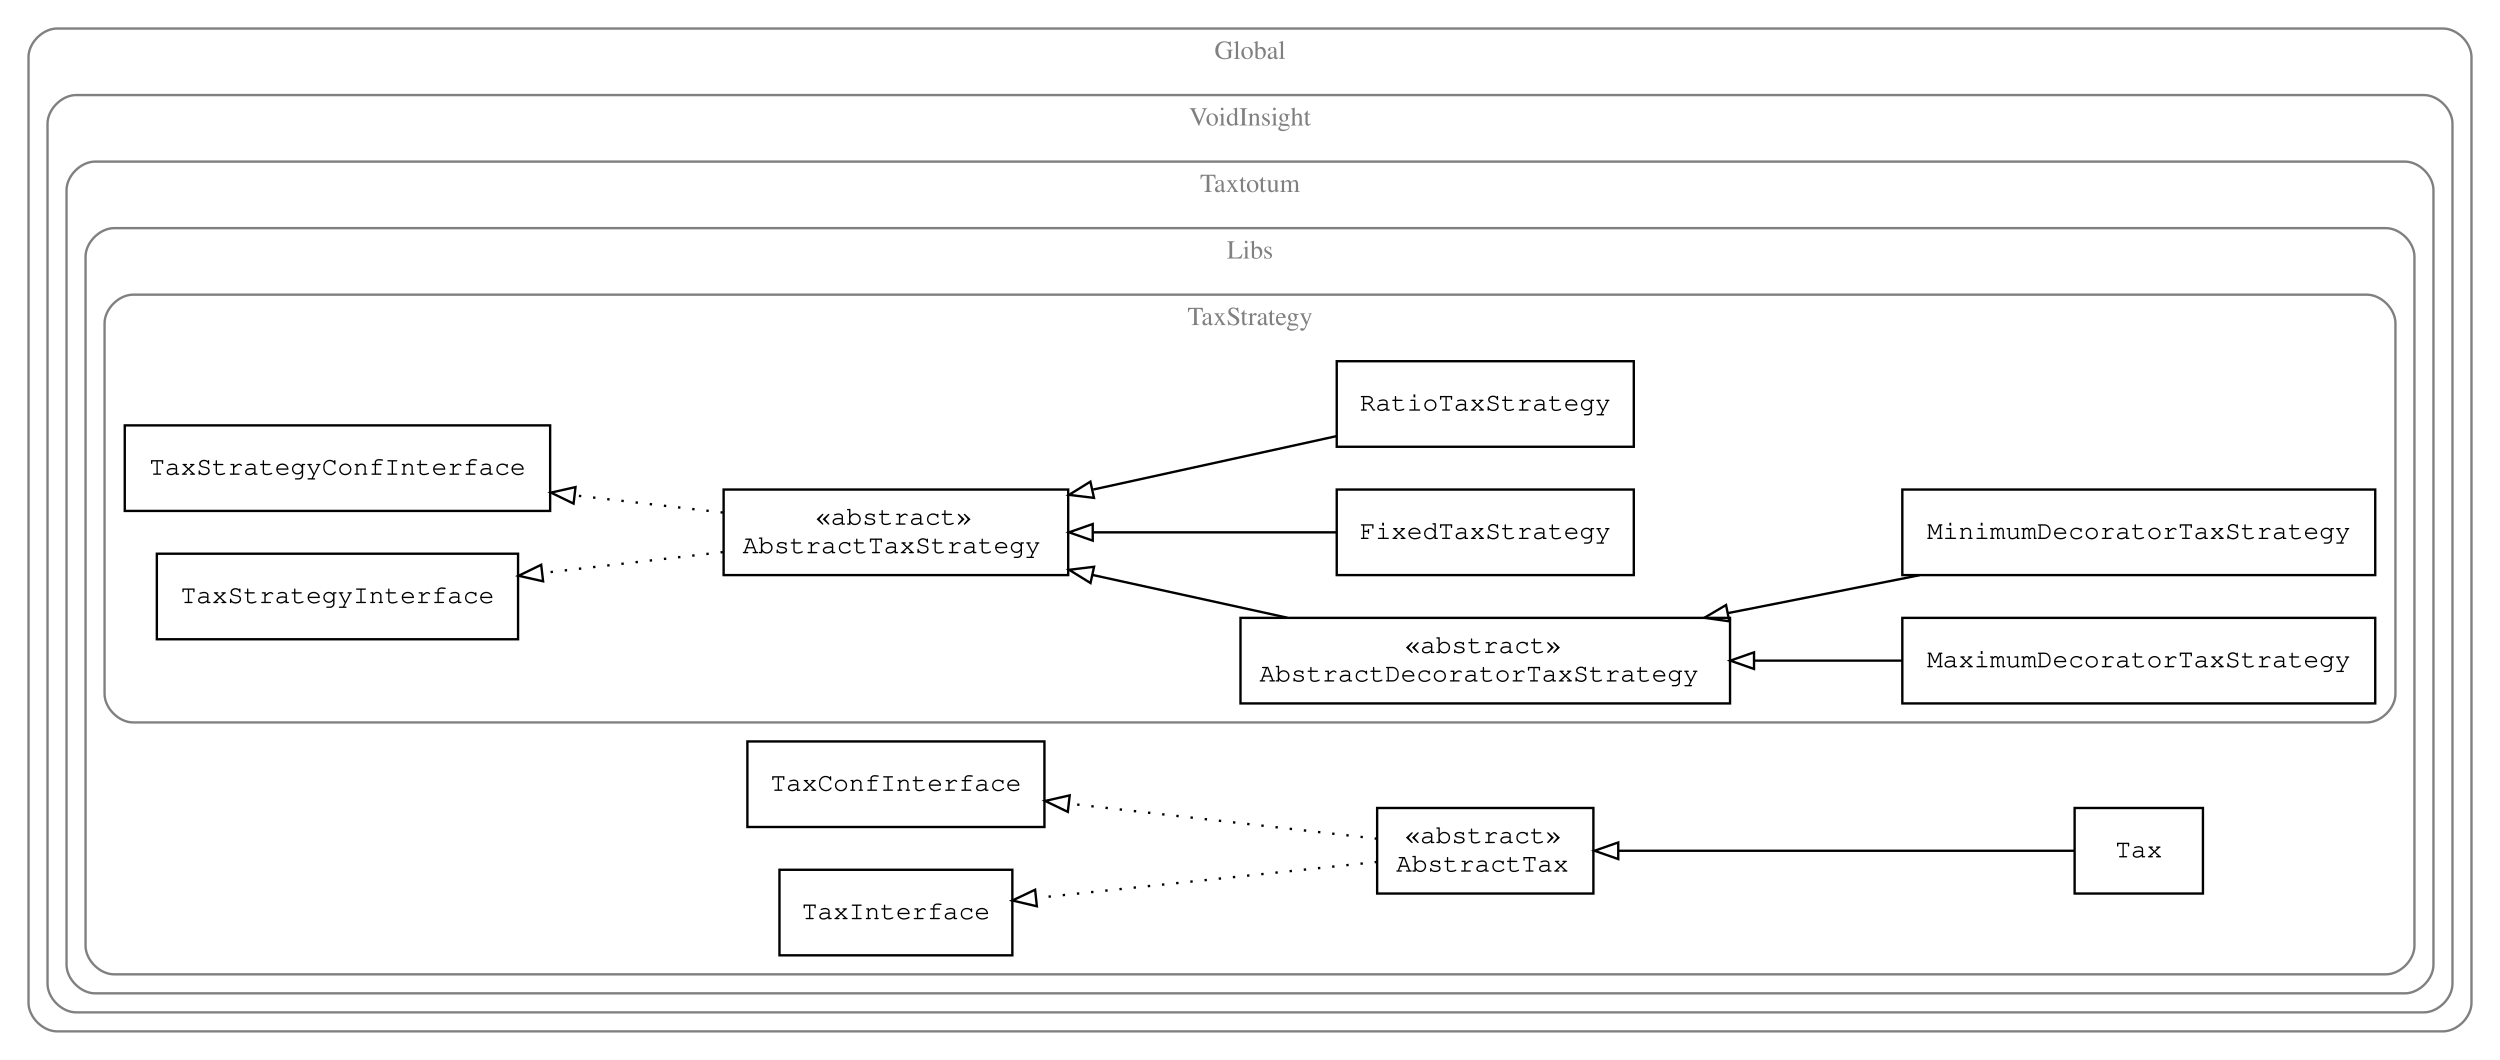
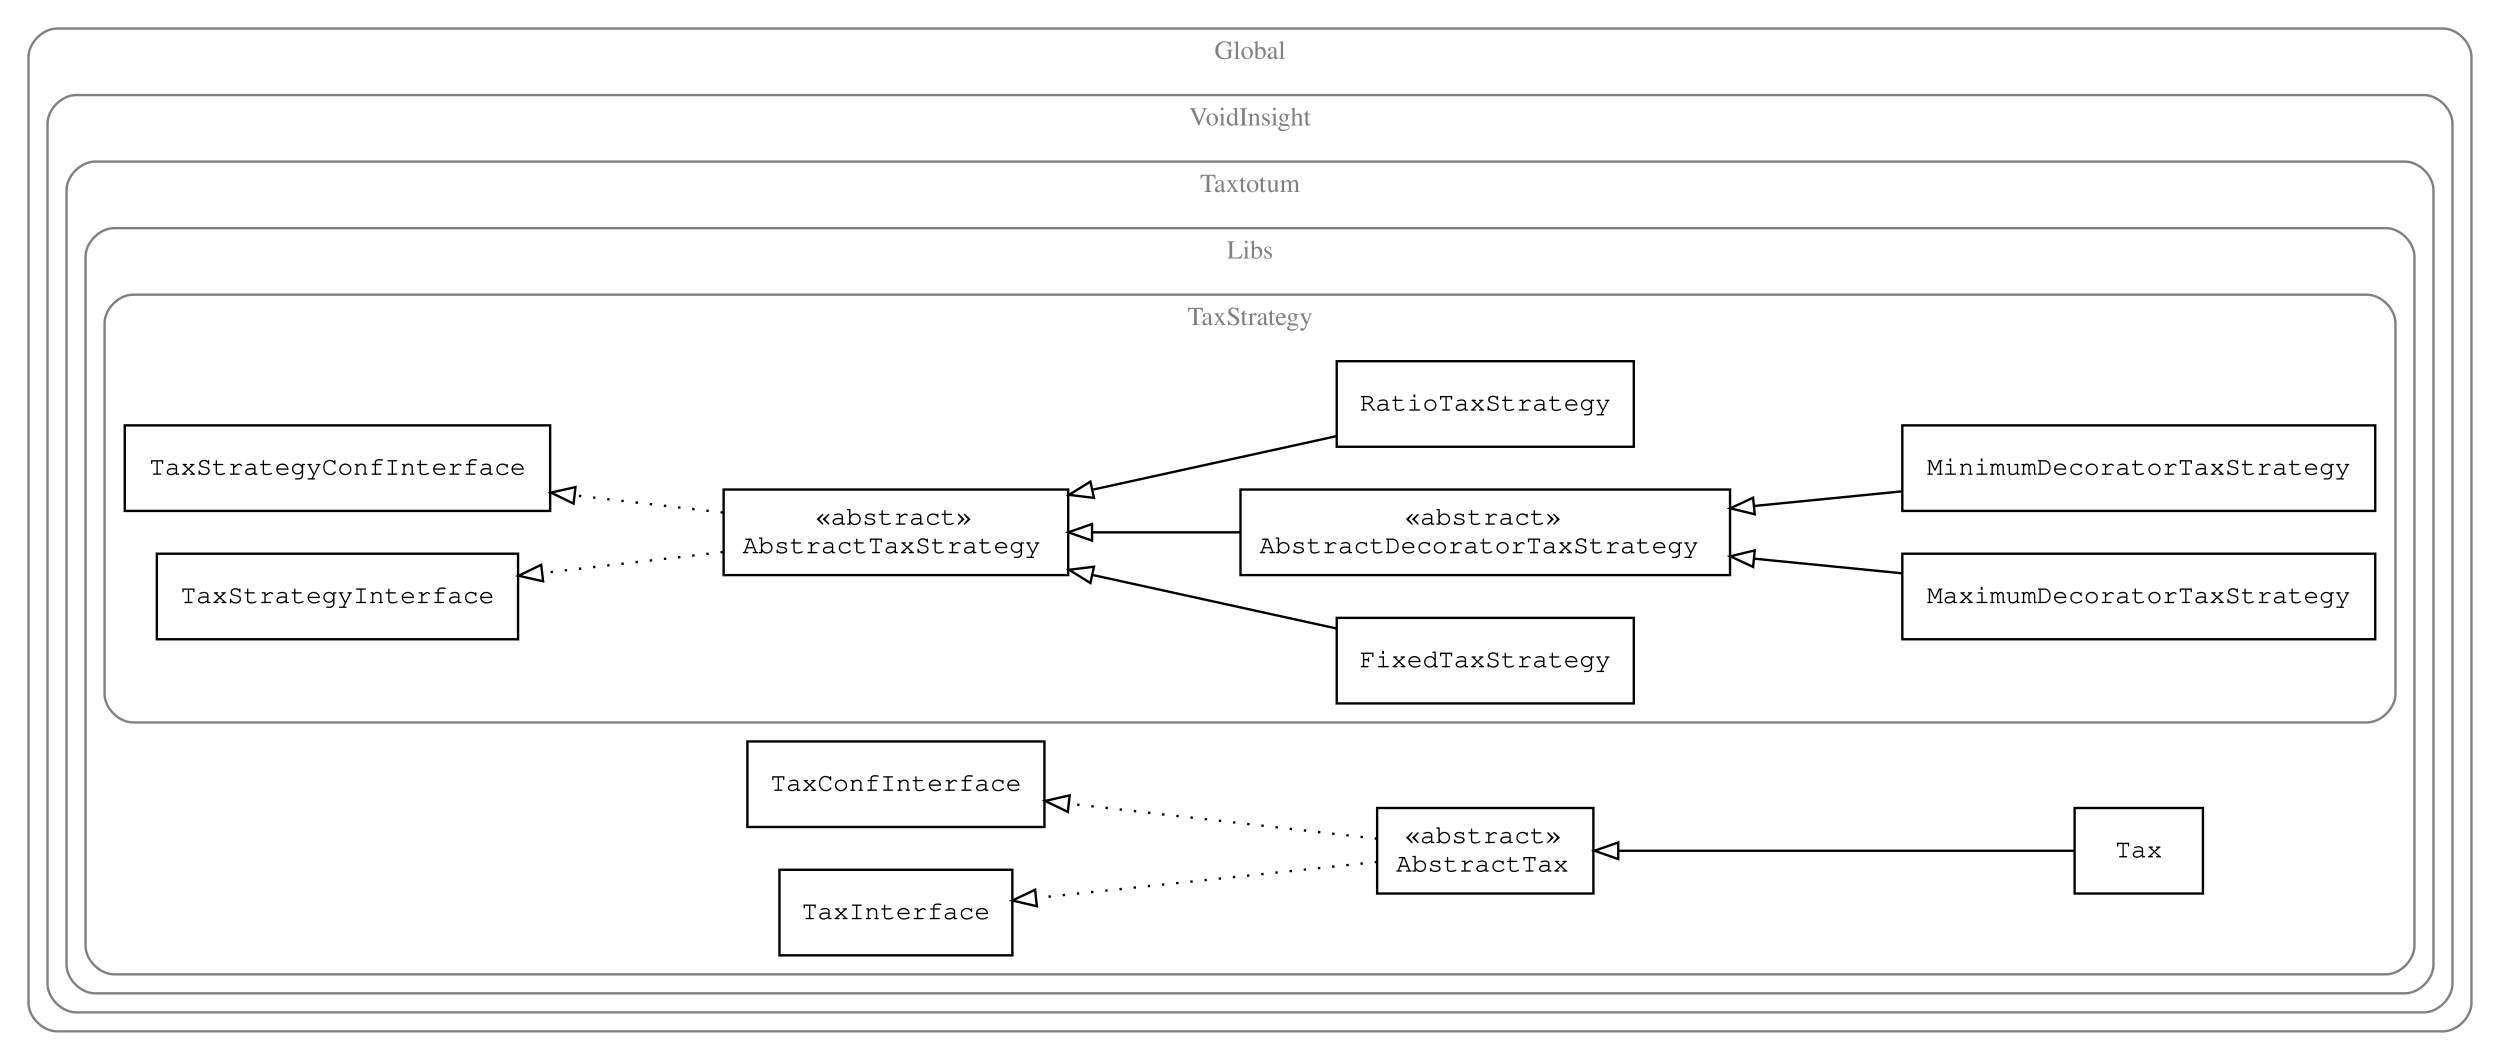
<svg xmlns="http://www.w3.org/2000/svg" width="1052pt" height="446pt" viewBox="0.00 0.00 1052.00 446.00">
  <g id="graph0" class="graph" transform="scale(1 1) rotate(0) translate(4 442)">
    <polygon fill="white" stroke="none" points="-4,4 -4,-442 1048,-442 1048,4 -4,4" />
    <g id="clust1" class="cluster">
      <path fill="none" stroke="gray" d="M20,-8C20,-8 1024,-8 1024,-8 1030,-8 1036,-14 1036,-20 1036,-20 1036,-418 1036,-418 1036,-424 1030,-430 1024,-430 1024,-430 20,-430 20,-430 14,-430 8,-424 8,-418 8,-418 8,-20 8,-20 8,-14 14,-8 20,-8" />
      <text text-anchor="middle" x="522" y="-417.2" font-family="Times,serif" font-size="11.00" fill="gray">Global</text>
    </g>
    <g id="clust2" class="cluster">
      <path fill="none" stroke="gray" d="M28,-16C28,-16 1016,-16 1016,-16 1022,-16 1028,-22 1028,-28 1028,-28 1028,-390 1028,-390 1028,-396 1022,-402 1016,-402 1016,-402 28,-402 28,-402 22,-402 16,-396 16,-390 16,-390 16,-28 16,-28 16,-22 22,-16 28,-16" />
      <text text-anchor="middle" x="522" y="-389.2" font-family="Times,serif" font-size="11.00" fill="gray">VoidInsight</text>
    </g>
    <g id="clust3" class="cluster">
      <path fill="none" stroke="gray" d="M36,-24C36,-24 1008,-24 1008,-24 1014,-24 1020,-30 1020,-36 1020,-36 1020,-362 1020,-362 1020,-368 1014,-374 1008,-374 1008,-374 36,-374 36,-374 30,-374 24,-368 24,-362 24,-362 24,-36 24,-36 24,-30 30,-24 36,-24" />
      <text text-anchor="middle" x="522" y="-361.2" font-family="Times,serif" font-size="11.00" fill="gray">Taxtotum</text>
    </g>
    <g id="clust4" class="cluster">
      <path fill="none" stroke="gray" d="M44,-32C44,-32 1000,-32 1000,-32 1006,-32 1012,-38 1012,-44 1012,-44 1012,-334 1012,-334 1012,-340 1006,-346 1000,-346 1000,-346 44,-346 44,-346 38,-346 32,-340 32,-334 32,-334 32,-44 32,-44 32,-38 38,-32 44,-32" />
      <text text-anchor="middle" x="522" y="-333.2" font-family="Times,serif" font-size="11.00" fill="gray">Libs</text>
    </g>
    <g id="clust5" class="cluster">
      <path fill="none" stroke="gray" d="M52,-138C52,-138 992,-138 992,-138 998,-138 1004,-144 1004,-150 1004,-150 1004,-306 1004,-306 1004,-312 998,-318 992,-318 992,-318 52,-318 52,-318 46,-318 40,-312 40,-306 40,-306 40,-150 40,-150 40,-144 46,-138 52,-138" />
      <text text-anchor="middle" x="522" y="-305.2" font-family="Times,serif" font-size="11.00" fill="gray">TaxStrategy</text>
    </g>
    <g id="node1" class="node">
-       <polygon fill="none" stroke="black" points="995.5,-236 796.5,-236 796.5,-200 995.5,-200 995.5,-236" />
-       <text text-anchor="middle" x="896" y="-215.2" font-family="Courier,monospace" font-size="11.00">MinimumDecoratorTaxStrategy</text>
+       <polygon fill="none" stroke="black" points="995.5,-263 796.5,-263 796.5,-227 995.5,-227 995.5,-263" />
+       <text text-anchor="middle" x="896" y="-242.2" font-family="Courier,monospace" font-size="11.00">MinimumDecoratorTaxStrategy</text>
    </g>
-     <g id="node5" class="node">
-       <polygon fill="none" stroke="black" points="724,-182 518,-182 518,-146 724,-146 724,-182" />
-       <text text-anchor="start" x="587" y="-167.2" font-family="Courier,monospace" font-size="11.00">«abstract»</text>
-       <text text-anchor="start" x="526" y="-155.2" font-family="Courier,monospace" font-size="11.00">AbstractDecoratorTaxStrategy</text>
+     <g id="node6" class="node">
+       <polygon fill="none" stroke="black" points="724,-236 518,-236 518,-200 724,-200 724,-236" />
+       <text text-anchor="start" x="587" y="-221.2" font-family="Courier,monospace" font-size="11.00">«abstract»</text>
+       <text text-anchor="start" x="526" y="-209.2" font-family="Courier,monospace" font-size="11.00">AbstractDecoratorTaxStrategy</text>
    </g>
    <g id="edge1" class="edge">
-       <path fill="none" stroke="black" d="M803.715,-199.944C777.875,-194.833 749.598,-189.239 723.21,-184.02" />
-       <polygon fill="none" stroke="black" points="723.688,-180.546 713.199,-182.039 722.329,-187.413 723.688,-180.546" />
+       <path fill="none" stroke="black" d="M796.441,-235.252C776.228,-233.253 754.809,-231.135 734.159,-229.093" />
+       <polygon fill="none" stroke="black" points="734.388,-225.598 724.092,-228.097 733.699,-232.564 734.388,-225.598" />
    </g>
    <g id="node2" class="node">
      <polygon fill="none" stroke="black" points="683.5,-290 558.5,-290 558.5,-254 683.5,-254 683.5,-290" />
      <text text-anchor="middle" x="621" y="-269.2" font-family="Courier,monospace" font-size="11.00">RatioTaxStrategy</text>
    </g>
-     <g id="node3" class="node">
+     <g id="node4" class="node">
      <polygon fill="none" stroke="black" points="445.5,-236 300.5,-236 300.5,-200 445.5,-200 445.5,-236" />
      <text text-anchor="start" x="339" y="-221.2" font-family="Courier,monospace" font-size="11.00">«abstract»</text>
      <text text-anchor="start" x="308.5" y="-209.2" font-family="Courier,monospace" font-size="11.00">AbstractTaxStrategy</text>
    </g>
    <g id="edge2" class="edge">
      <path fill="none" stroke="black" d="M558.241,-258.443C527.286,-251.648 489.382,-243.328 456.02,-236.004" />
      <polygon fill="none" stroke="black" points="456.343,-232.492 445.825,-233.766 454.842,-239.329 456.343,-232.492" />
    </g>
+     <g id="node3" class="node">
+       <polygon fill="none" stroke="black" points="995.5,-209 796.5,-209 796.5,-173 995.5,-173 995.5,-209" />
+       <text text-anchor="middle" x="896" y="-188.2" font-family="Courier,monospace" font-size="11.00">MaximumDecoratorTaxStrategy</text>
+     </g>
+     <g id="edge3" class="edge">
+       <path fill="none" stroke="black" d="M796.441,-200.748C776.228,-202.747 754.809,-204.865 734.159,-206.907" />
+       <polygon fill="none" stroke="black" points="733.699,-203.436 724.092,-207.903 734.388,-210.402 733.699,-203.436" />
+     </g>
    <g id="node7" class="node">
      <polygon fill="none" stroke="black" points="214,-209 62,-209 62,-173 214,-173 214,-209" />
      <text text-anchor="middle" x="138" y="-188.2" font-family="Courier,monospace" font-size="11.00">TaxStrategyInterface</text>
    </g>
-     <g id="edge5" class="edge">
+     <g id="edge6" class="edge">
      <path fill="none" stroke="black" stroke-dasharray="1,5" d="M300.191,-209.679C276.217,-206.901 249.266,-203.778 224.364,-200.892" />
      <polygon fill="none" stroke="black" points="224.537,-197.389 214.201,-199.714 223.732,-204.342 224.537,-197.389" />
    </g>
    <g id="node8" class="node">
      <polygon fill="none" stroke="black" points="227.5,-263 48.5,-263 48.5,-227 227.5,-227 227.5,-263" />
      <text text-anchor="middle" x="138" y="-242.2" font-family="Courier,monospace" font-size="11.00">TaxStrategyConfInterface</text>
    </g>
-     <g id="edge6" class="edge">
+     <g id="edge7" class="edge">
      <path fill="none" stroke="black" stroke-dasharray="1,5" d="M300.191,-226.321C280.542,-228.598 258.893,-231.107 238.011,-233.527" />
      <polygon fill="none" stroke="black" points="237.364,-230.078 227.834,-234.706 238.17,-237.032 237.364,-230.078" />
    </g>
-     <g id="node4" class="node">
-       <polygon fill="none" stroke="black" points="683.5,-236 558.5,-236 558.5,-200 683.5,-200 683.5,-236" />
-       <text text-anchor="middle" x="621" y="-215.2" font-family="Courier,monospace" font-size="11.00">FixedTaxStrategy</text>
+     <g id="node5" class="node">
+       <polygon fill="none" stroke="black" points="683.5,-182 558.5,-182 558.5,-146 683.5,-146 683.5,-182" />
+       <text text-anchor="middle" x="621" y="-161.2" font-family="Courier,monospace" font-size="11.00">FixedTaxStrategy</text>
    </g>
-     <g id="edge7" class="edge">
-       <path fill="none" stroke="black" d="M558.241,-218C527.286,-218 489.382,-218 456.02,-218" />
-       <polygon fill="none" stroke="black" points="455.825,-214.5 445.825,-218 455.825,-221.5 455.825,-214.5" />
-     </g>
-     <g id="edge9" class="edge">
-       <path fill="none" stroke="black" d="M537.744,-182.056C511.363,-187.847 482.163,-194.257 455.814,-200.041" />
-       <polygon fill="none" stroke="black" points="454.884,-196.662 445.867,-202.224 456.385,-203.499 454.884,-196.662" />
-     </g>
-     <g id="node6" class="node">
-       <polygon fill="none" stroke="black" points="995.5,-182 796.5,-182 796.5,-146 995.5,-146 995.5,-182" />
-       <text text-anchor="middle" x="896" y="-161.2" font-family="Courier,monospace" font-size="11.00">MaximumDecoratorTaxStrategy</text>
+     <g id="edge8" class="edge">
+       <path fill="none" stroke="black" d="M558.241,-177.557C527.286,-184.352 489.382,-192.672 456.02,-199.996" />
+       <polygon fill="none" stroke="black" points="454.842,-196.671 445.825,-202.234 456.343,-203.508 454.842,-196.671" />
    </g>
    <g id="edge10" class="edge">
-       <path fill="none" stroke="black" d="M796.441,-164C776.228,-164 754.809,-164 734.159,-164" />
-       <polygon fill="none" stroke="black" points="734.092,-160.5 724.092,-164 734.092,-167.5 734.092,-160.5" />
+       <path fill="none" stroke="black" d="M517.811,-218C497.127,-218 475.634,-218 455.765,-218" />
+       <polygon fill="none" stroke="black" points="455.536,-214.5 445.536,-218 455.535,-221.5 455.536,-214.5" />
    </g>
    <g id="node9" class="node">
      <polygon fill="none" stroke="black" points="666.5,-102 575.5,-102 575.5,-66 666.5,-66 666.5,-102" />
      <text text-anchor="start" x="587" y="-87.2" font-family="Courier,monospace" font-size="11.00">«abstract»</text>
      <text text-anchor="start" x="583.5" y="-75.2" font-family="Courier,monospace" font-size="11.00">AbstractTax</text>
    </g>
    <g id="node11" class="node">
      <polygon fill="none" stroke="black" points="422,-76 324,-76 324,-40 422,-40 422,-76" />
      <text text-anchor="middle" x="373" y="-55.2" font-family="Courier,monospace" font-size="11.00">TaxInterface</text>
    </g>
-     <g id="edge3" class="edge">
+     <g id="edge4" class="edge">
      <path fill="none" stroke="black" stroke-dasharray="1,5" d="M575.451,-79.292C535.246,-75.042 475.847,-68.764 431.958,-64.126" />
      <polygon fill="none" stroke="black" points="432.313,-60.644 422,-63.073 431.577,-67.605 432.313,-60.644" />
    </g>
    <g id="node12" class="node">
      <polygon fill="none" stroke="black" points="435.5,-130 310.5,-130 310.5,-94 435.5,-94 435.5,-130" />
      <text text-anchor="middle" x="373" y="-109.2" font-family="Courier,monospace" font-size="11.00">TaxConfInterface</text>
    </g>
-     <g id="edge4" class="edge">
+     <g id="edge5" class="edge">
      <path fill="none" stroke="black" stroke-dasharray="1,5" d="M575.451,-89.071C539.38,-93.176 487.86,-99.04 445.952,-103.81" />
      <polygon fill="none" stroke="black" points="445.336,-100.358 435.796,-104.966 446.128,-107.313 445.336,-100.358" />
    </g>
    <g id="node10" class="node">
      <polygon fill="none" stroke="black" points="923,-102 869,-102 869,-66 923,-66 923,-102" />
      <text text-anchor="middle" x="896" y="-81.2" font-family="Courier,monospace" font-size="11.00">Tax</text>
    </g>
-     <g id="edge8" class="edge">
+     <g id="edge9" class="edge">
      <path fill="none" stroke="black" d="M868.824,-84C824.885,-84 735.395,-84 677.104,-84" />
      <polygon fill="none" stroke="black" points="676.959,-80.5 666.959,-84 676.958,-87.5 676.959,-80.5" />
    </g>
  </g>
</svg>
